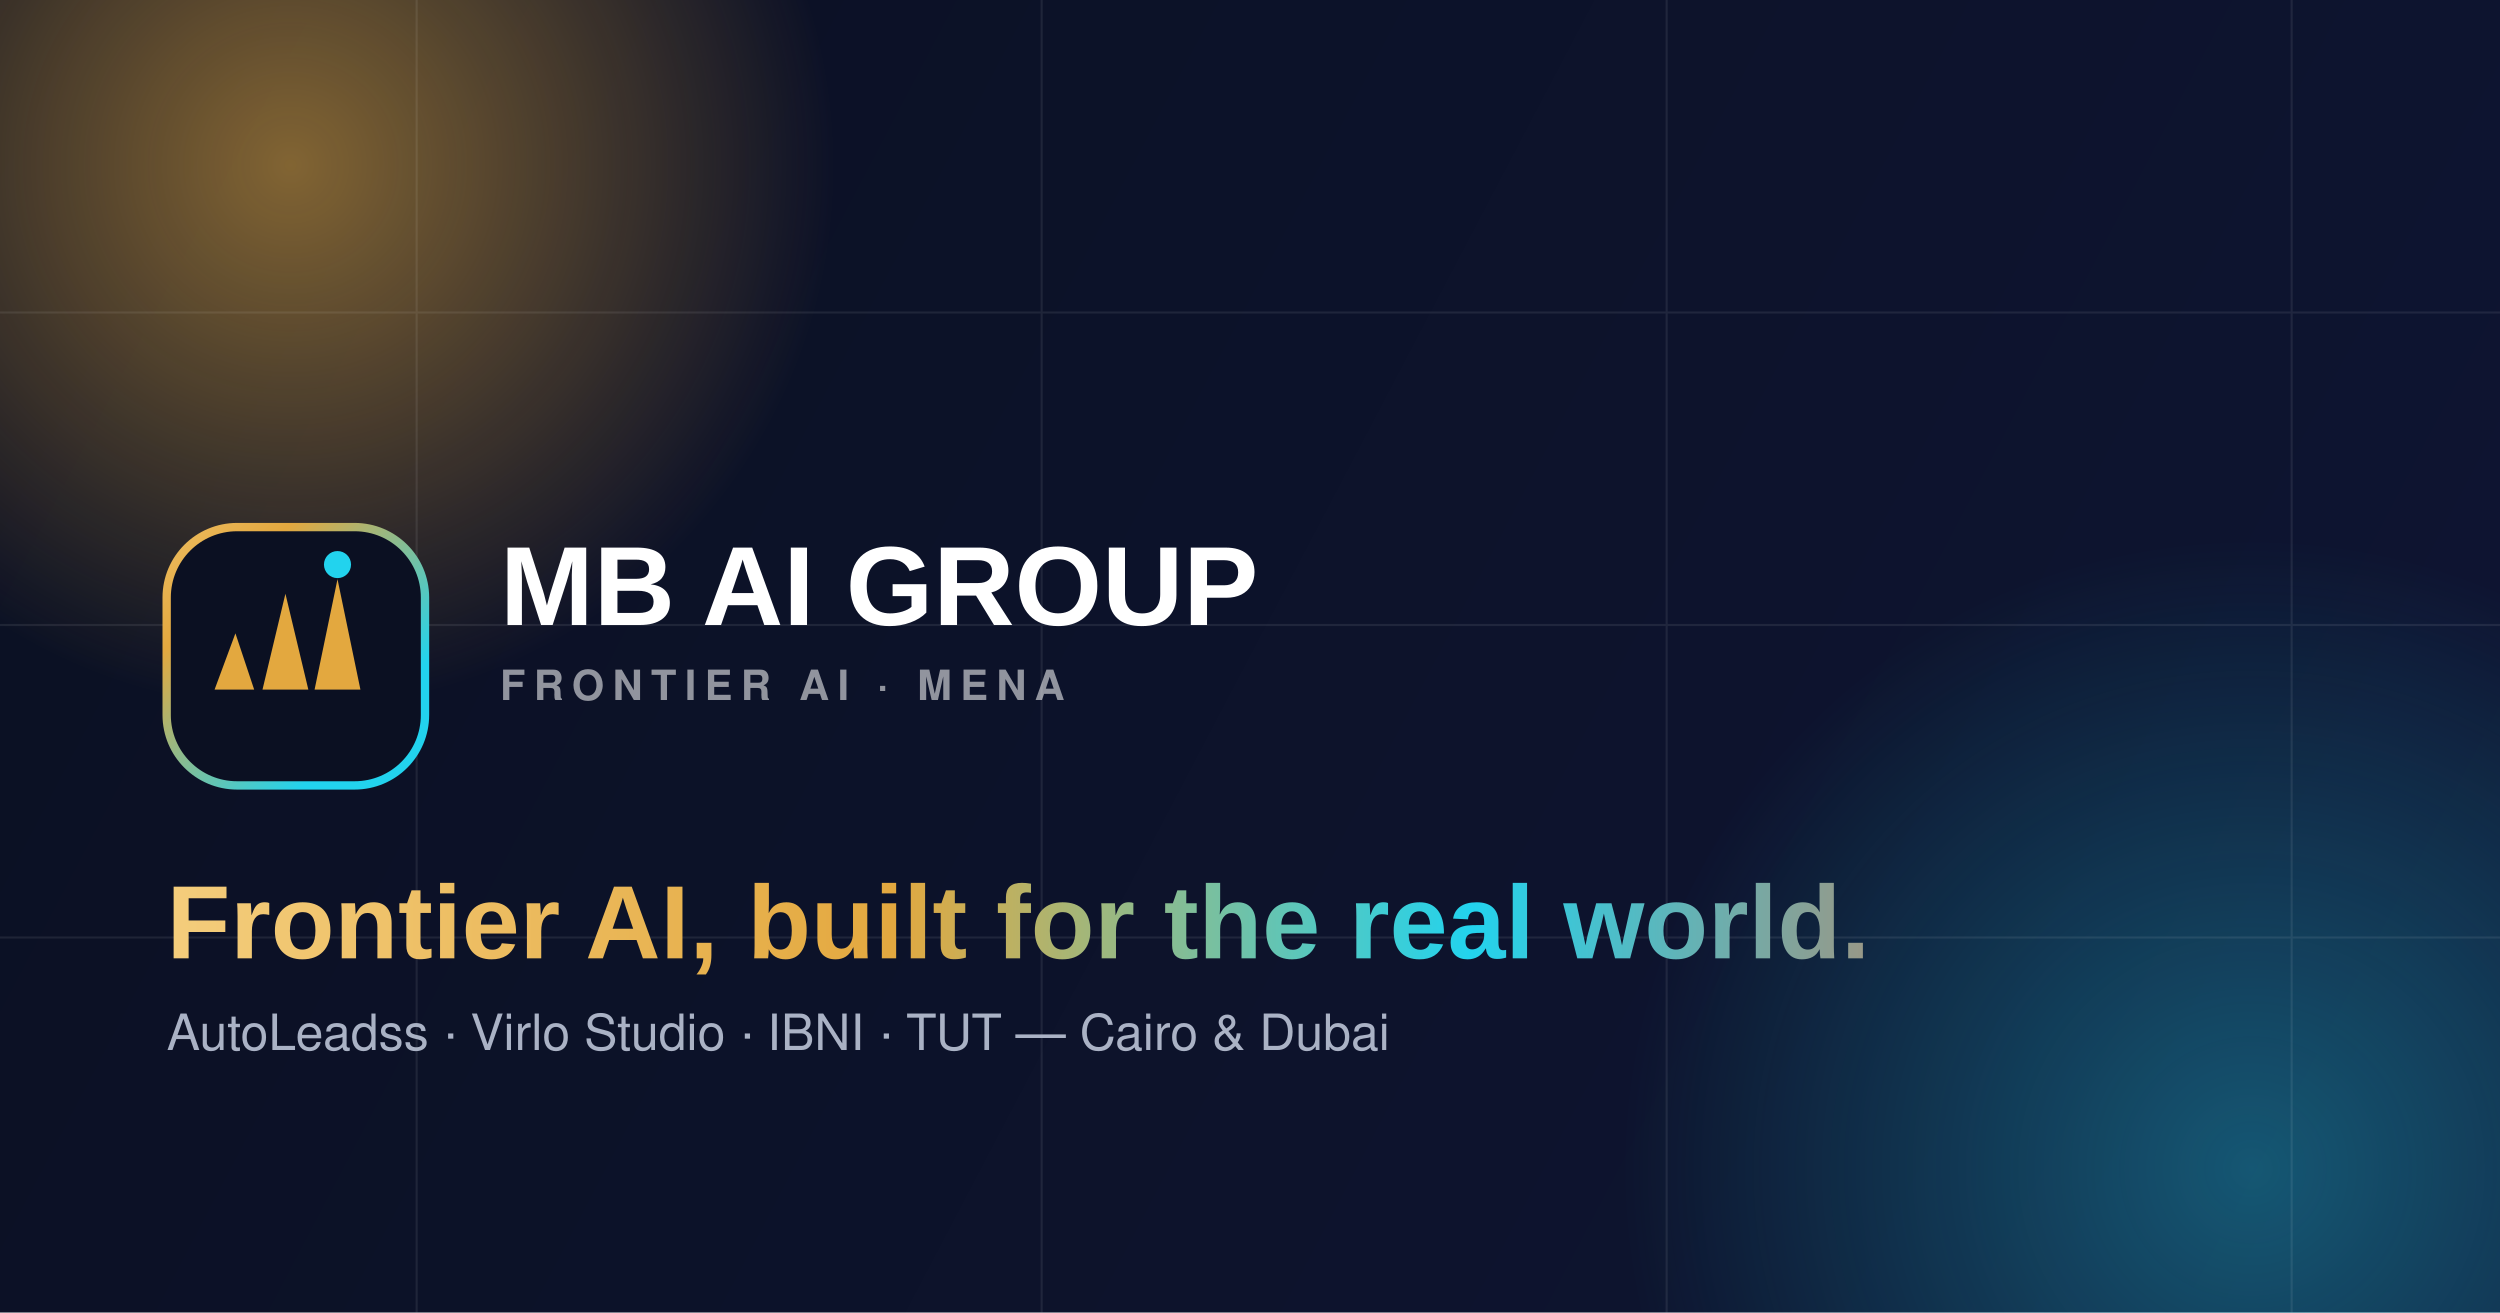
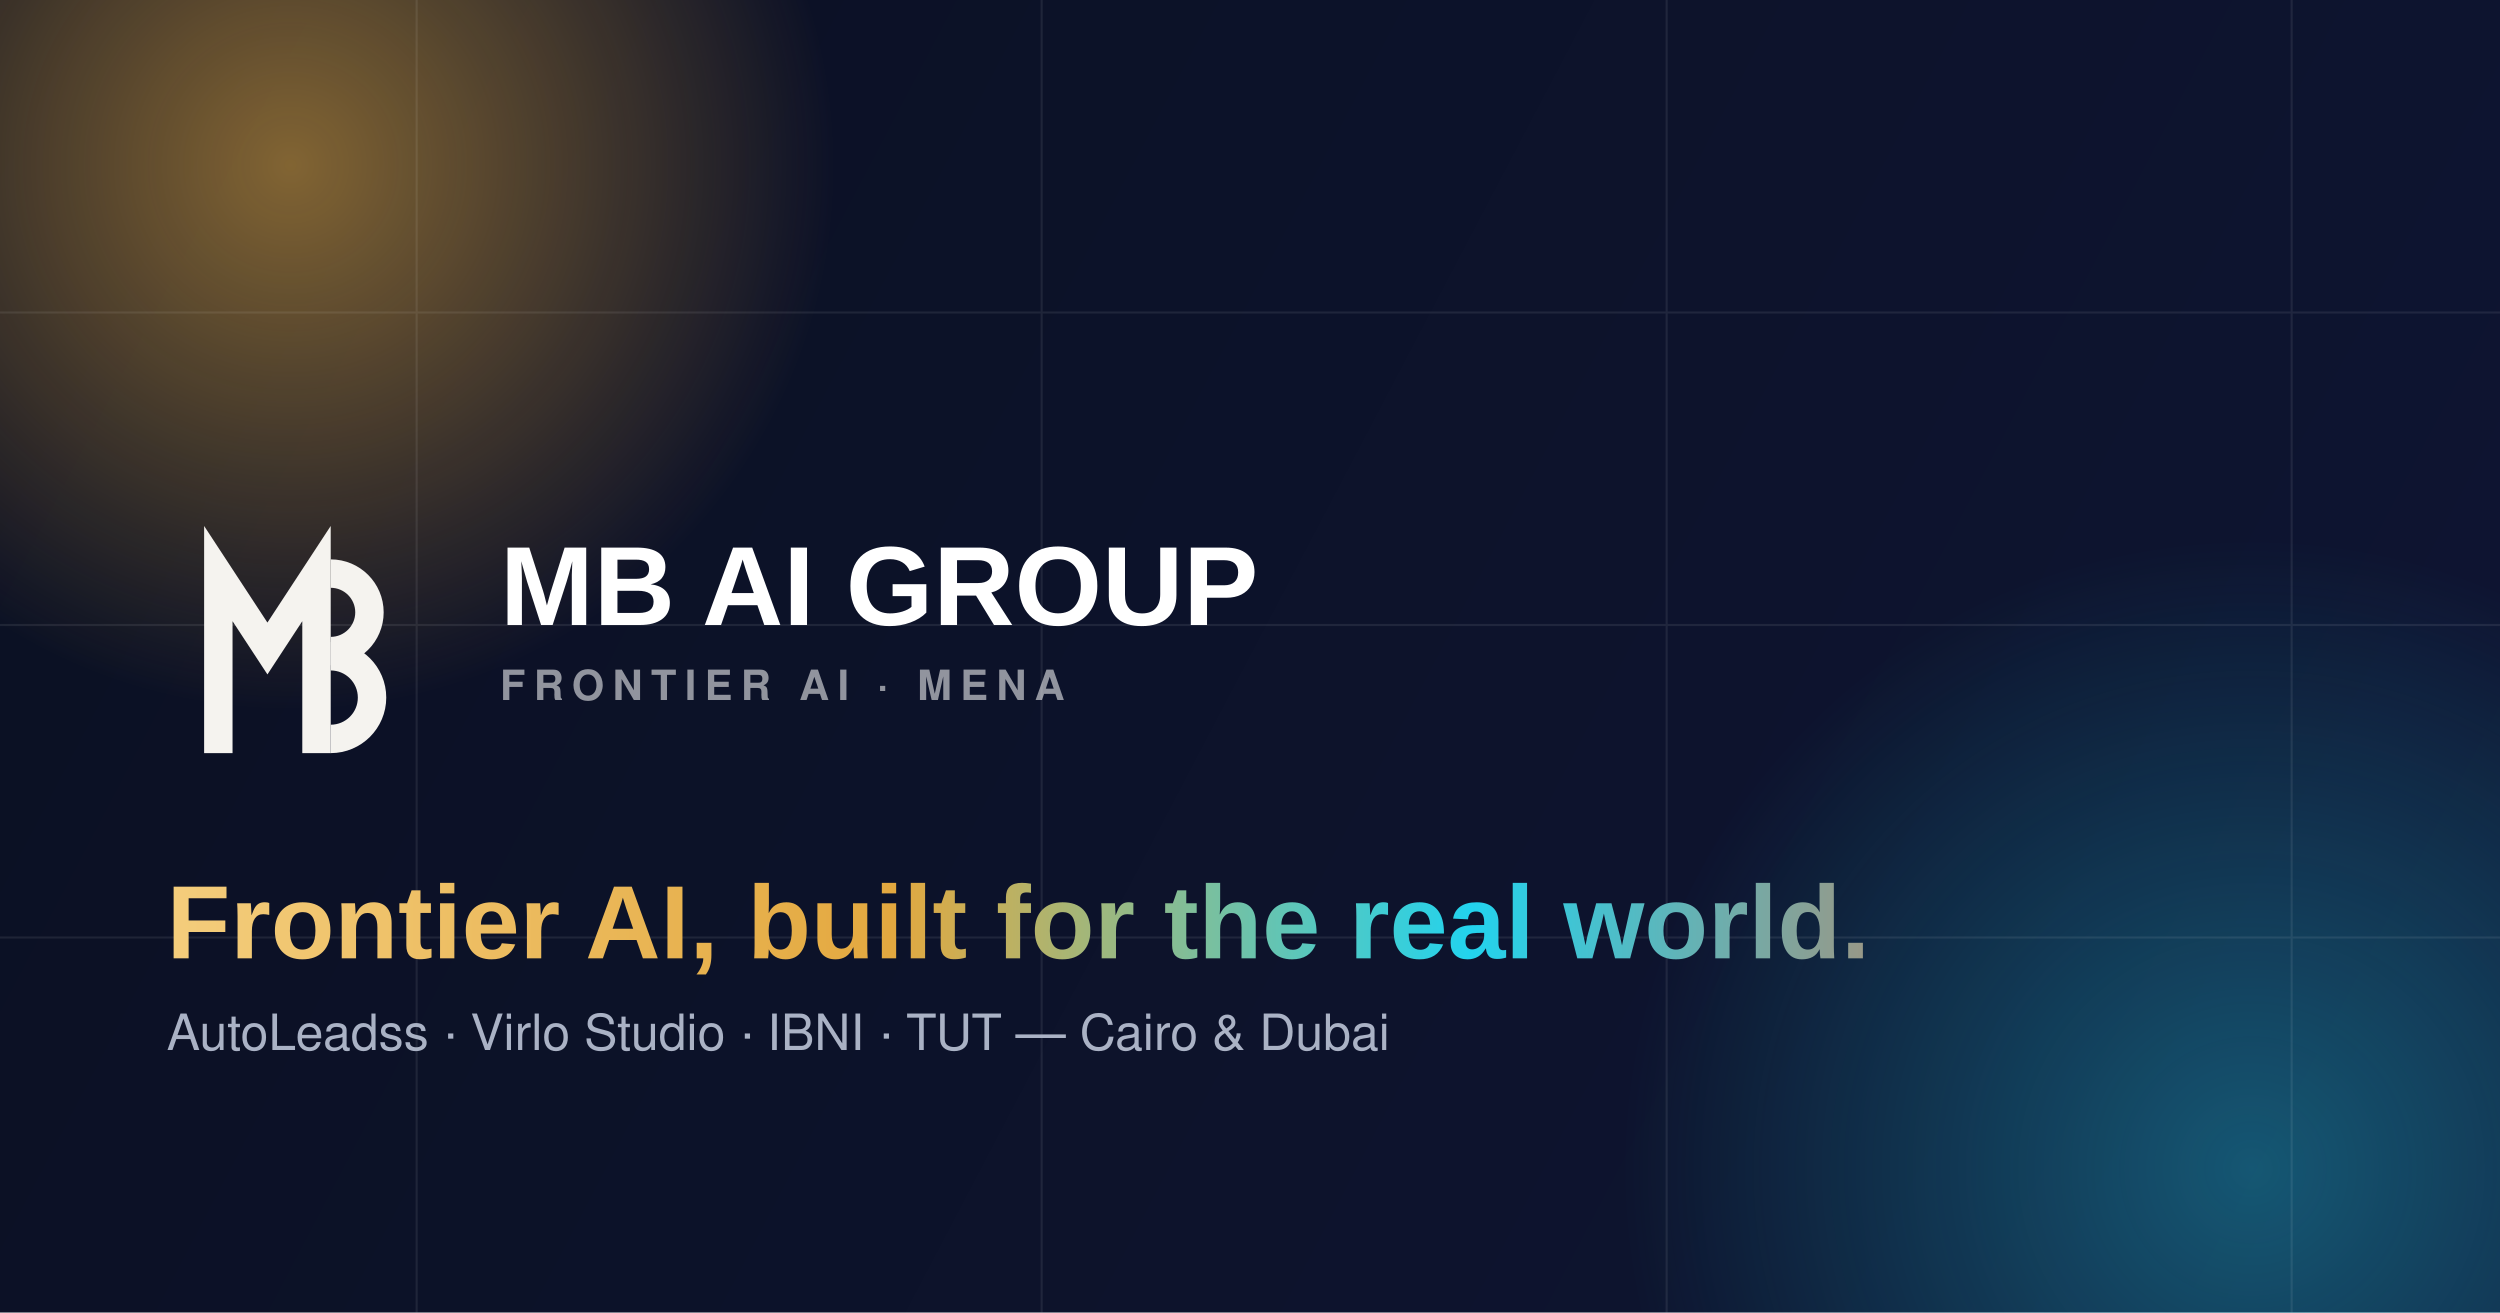
<svg xmlns="http://www.w3.org/2000/svg" width="1200" height="630" viewBox="0 0 1200 630">
  <defs>
    <linearGradient id="bg" x1="0" y1="0" x2="1200" y2="630" gradientUnits="userSpaceOnUse">
      <stop offset="0%" stop-color="#0b1022" />
      <stop offset="100%" stop-color="#0e1533" />
-     </linearGradient>
-     <linearGradient id="mark-ring" x1="30" y1="253" x2="150" y2="373" gradientUnits="userSpaceOnUse">
-       <stop offset="0%" stop-color="#f4cd7c" />
-       <stop offset="45%" stop-color="#e3a83f" />
-       <stop offset="100%" stop-color="#22d3ee" />
    </linearGradient>
    <linearGradient id="title-grad" x1="80" y1="0" x2="1000" y2="0" gradientUnits="userSpaceOnUse">
      <stop offset="0%" stop-color="#f4cd7c" />
      <stop offset="38%" stop-color="#e3a83f" />
      <stop offset="68%" stop-color="#22d3ee" />
      <stop offset="100%" stop-color="#d9784f" />
    </linearGradient>
    <radialGradient id="glow1" cx="50%" cy="50%" r="50%">
      <stop offset="0%" stop-color="#e3a83f" stop-opacity="0.55" />
      <stop offset="100%" stop-color="#e3a83f" stop-opacity="0" />
    </radialGradient>
    <radialGradient id="glow2" cx="50%" cy="50%" r="50%">
      <stop offset="0%" stop-color="#22d3ee" stop-opacity="0.35" />
      <stop offset="100%" stop-color="#22d3ee" stop-opacity="0" />
    </radialGradient>
  </defs>
  <rect width="1200" height="630" fill="url(#bg)" />
  <circle cx="140" cy="80" r="260" fill="url(#glow1)" />
  <circle cx="1080" cy="560" r="300" fill="url(#glow2)" />
  <g opacity="0.08" stroke="#ffffff">
    <path d="M0 150 H1200 M0 300 H1200 M0 450 H1200" />
    <path d="M200 0 V630 M500 0 V630 M800 0 V630 M1100 0 V630" />
  </g>
-   <rect x="80" y="253" width="124" height="124" rx="33.8" fill="#0b1022" stroke="url(#mark-ring)" stroke-width="4" />
-   <polygon points="103,331 122,331 113,304" fill="#e3a83f" />
-   <polygon points="126,331 148,331 137,285" fill="#e3a83f" />
-   <polygon points="151,331 173,331 162,278" fill="#e3a83f" />
-   <circle cx="162" cy="271" r="6.5" fill="#22d3ee" />
+   <g transform="translate(80 253) scale(1.24)">
+     <path d="M63.5,18 A15,15 0 0 1 63.5,48" fill="none" stroke="#F5F3EF" stroke-width="11" />
+     <path d="M63.5,50 A16,16 0 0 1 63.5,82" fill="none" stroke="#F5F3EF" stroke-width="11" />
+     <path d="M20,82 L20,18 L39,47 L58,18 L58,82" fill="none" stroke="#F5F3EF" stroke-width="11" stroke-linecap="square" stroke-linejoin="miter" />
+   </g>
  <text x="240" y="300" font-family="'Space Grotesk','Helvetica Neue',Arial,sans-serif" font-weight="700" font-size="54" fill="#ffffff">MB AI GROUP</text>
  <text x="240" y="336" font-family="Helvetica, Arial, sans-serif" font-weight="600" font-size="20" letter-spacing="4" fill="rgba(255,255,255,0.55)">FRONTIER AI · MENA</text>
  <text x="80" y="460" font-family="'Space Grotesk','Helvetica Neue',Arial,sans-serif" font-weight="800" font-size="50" fill="url(#title-grad)">Frontier AI, built for the real world.</text>
  <text x="80" y="504" font-family="Helvetica, Arial, sans-serif" font-weight="500" font-size="24" fill="#aab2c5">AutoLeadss · Virlo Studio · IBNI · TUT — Cairo &amp; Dubai</text>
</svg>
